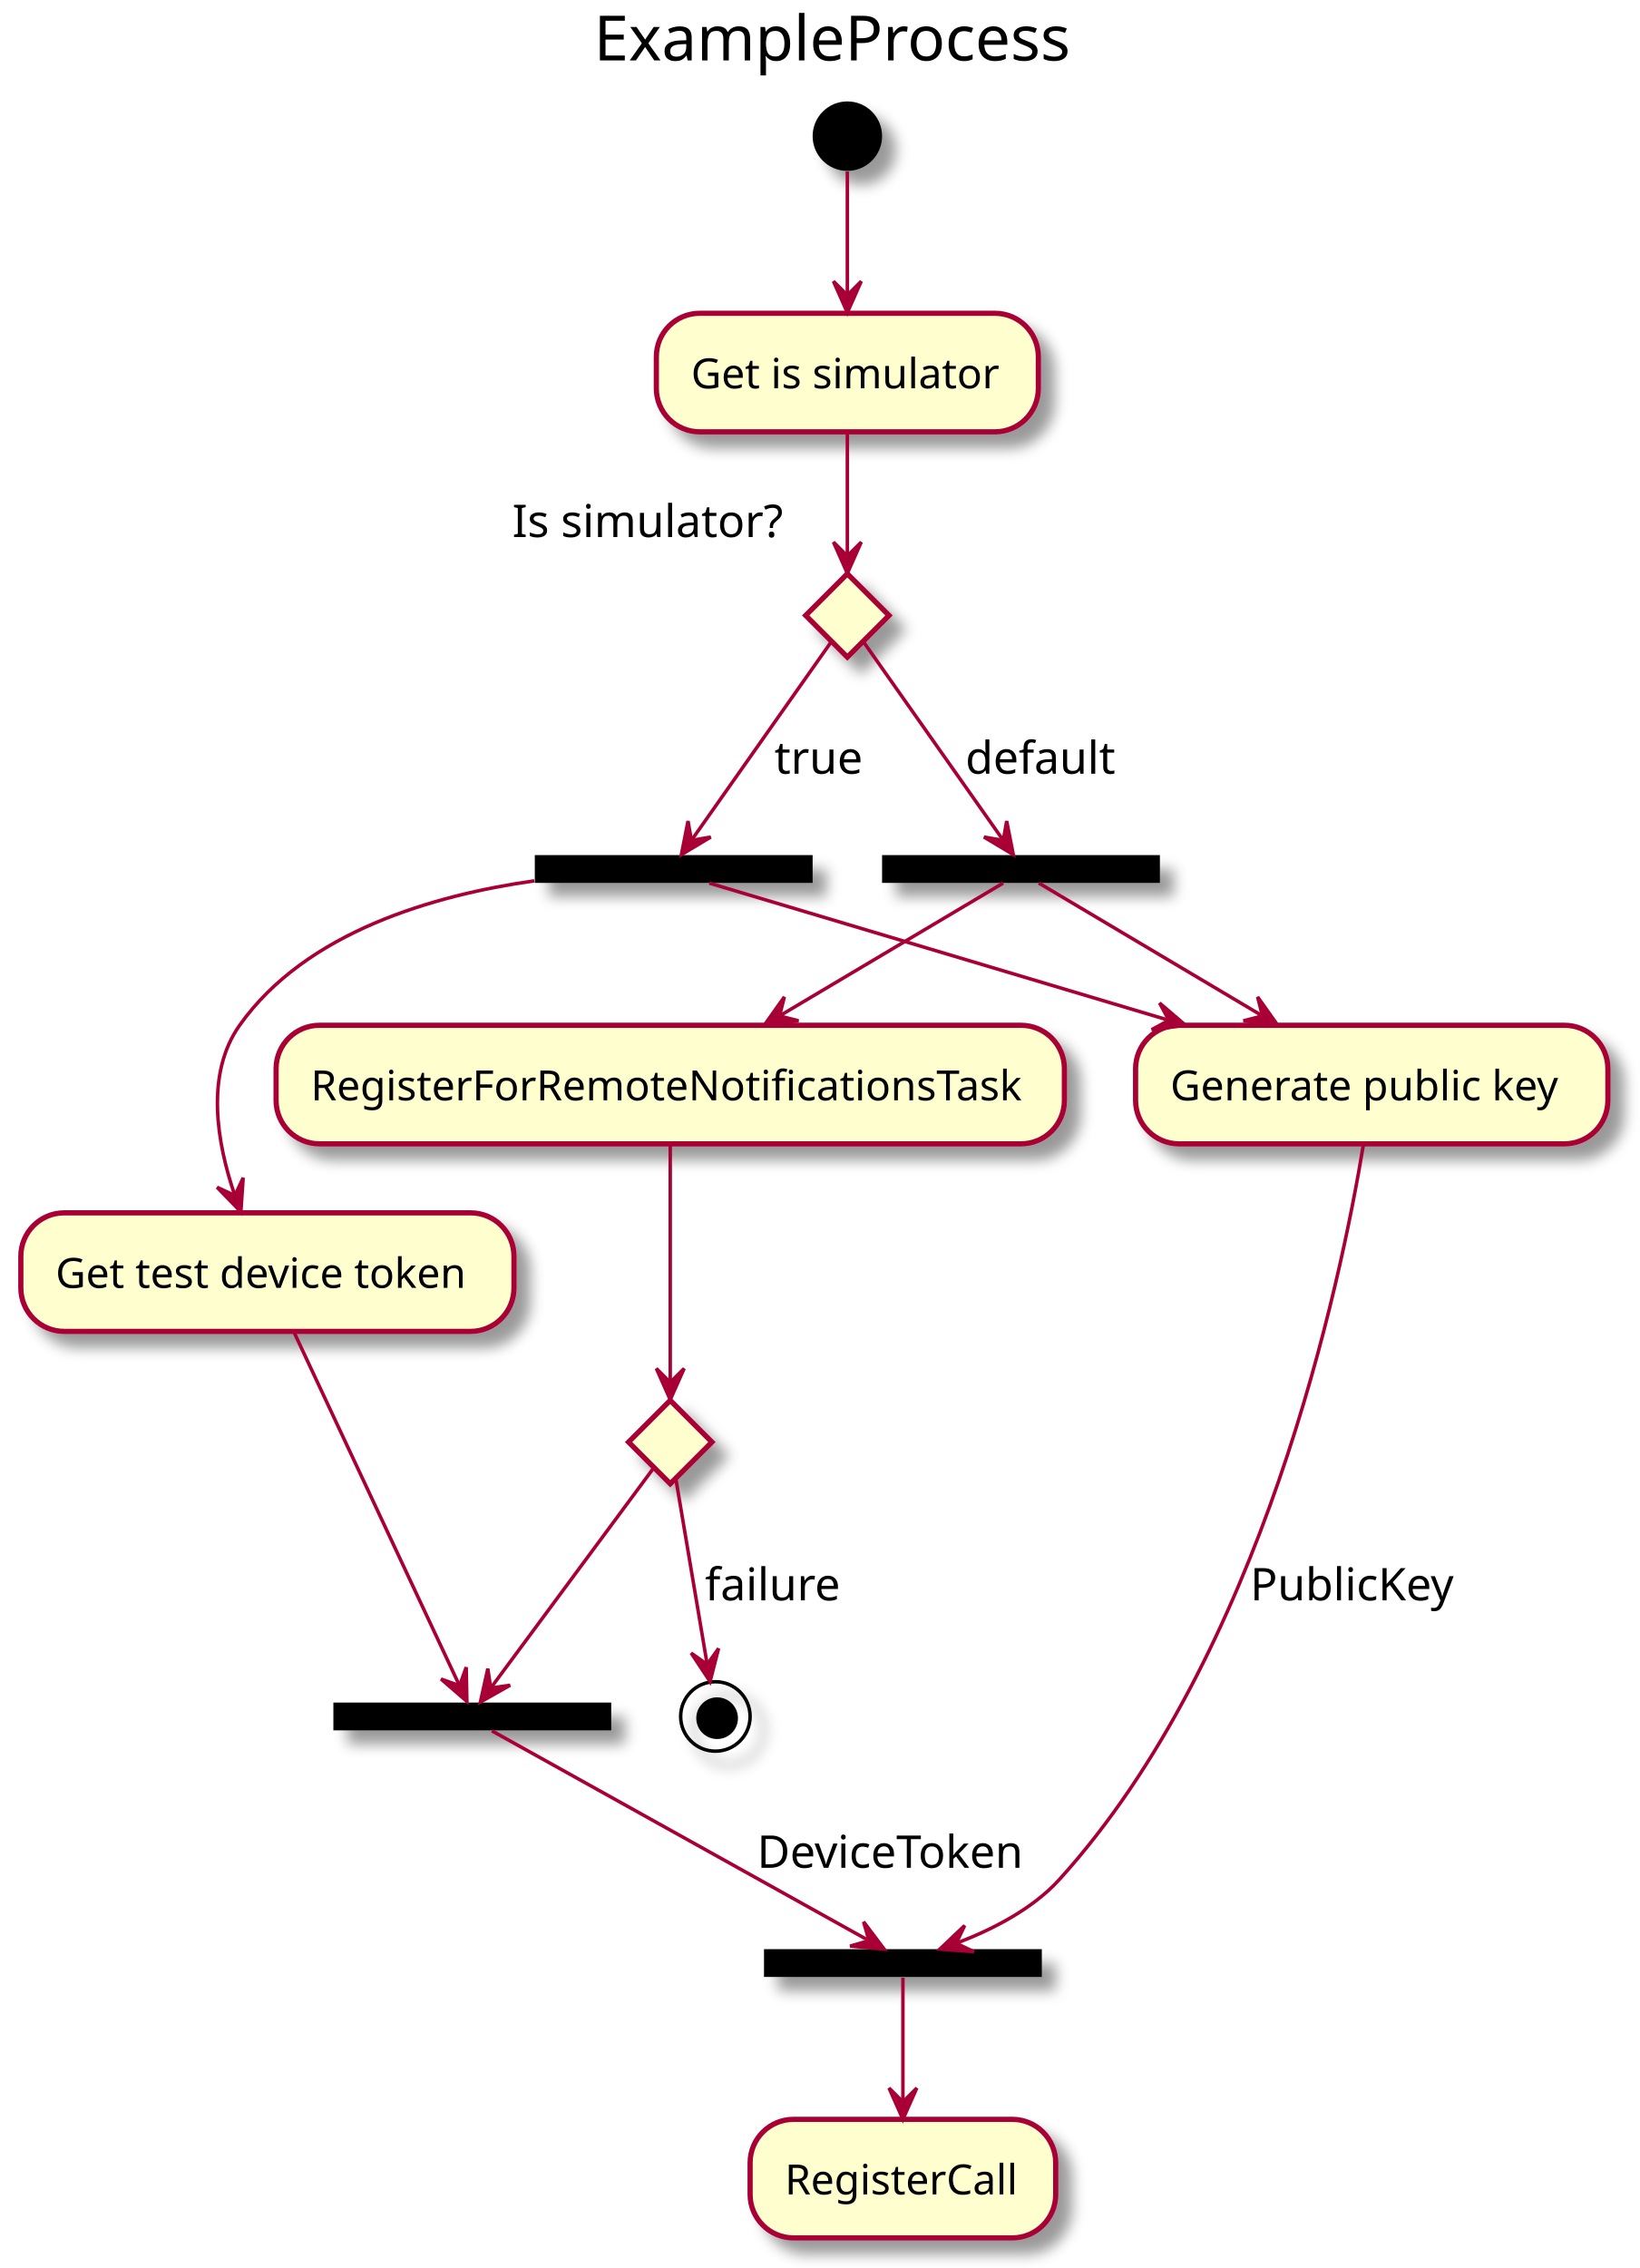
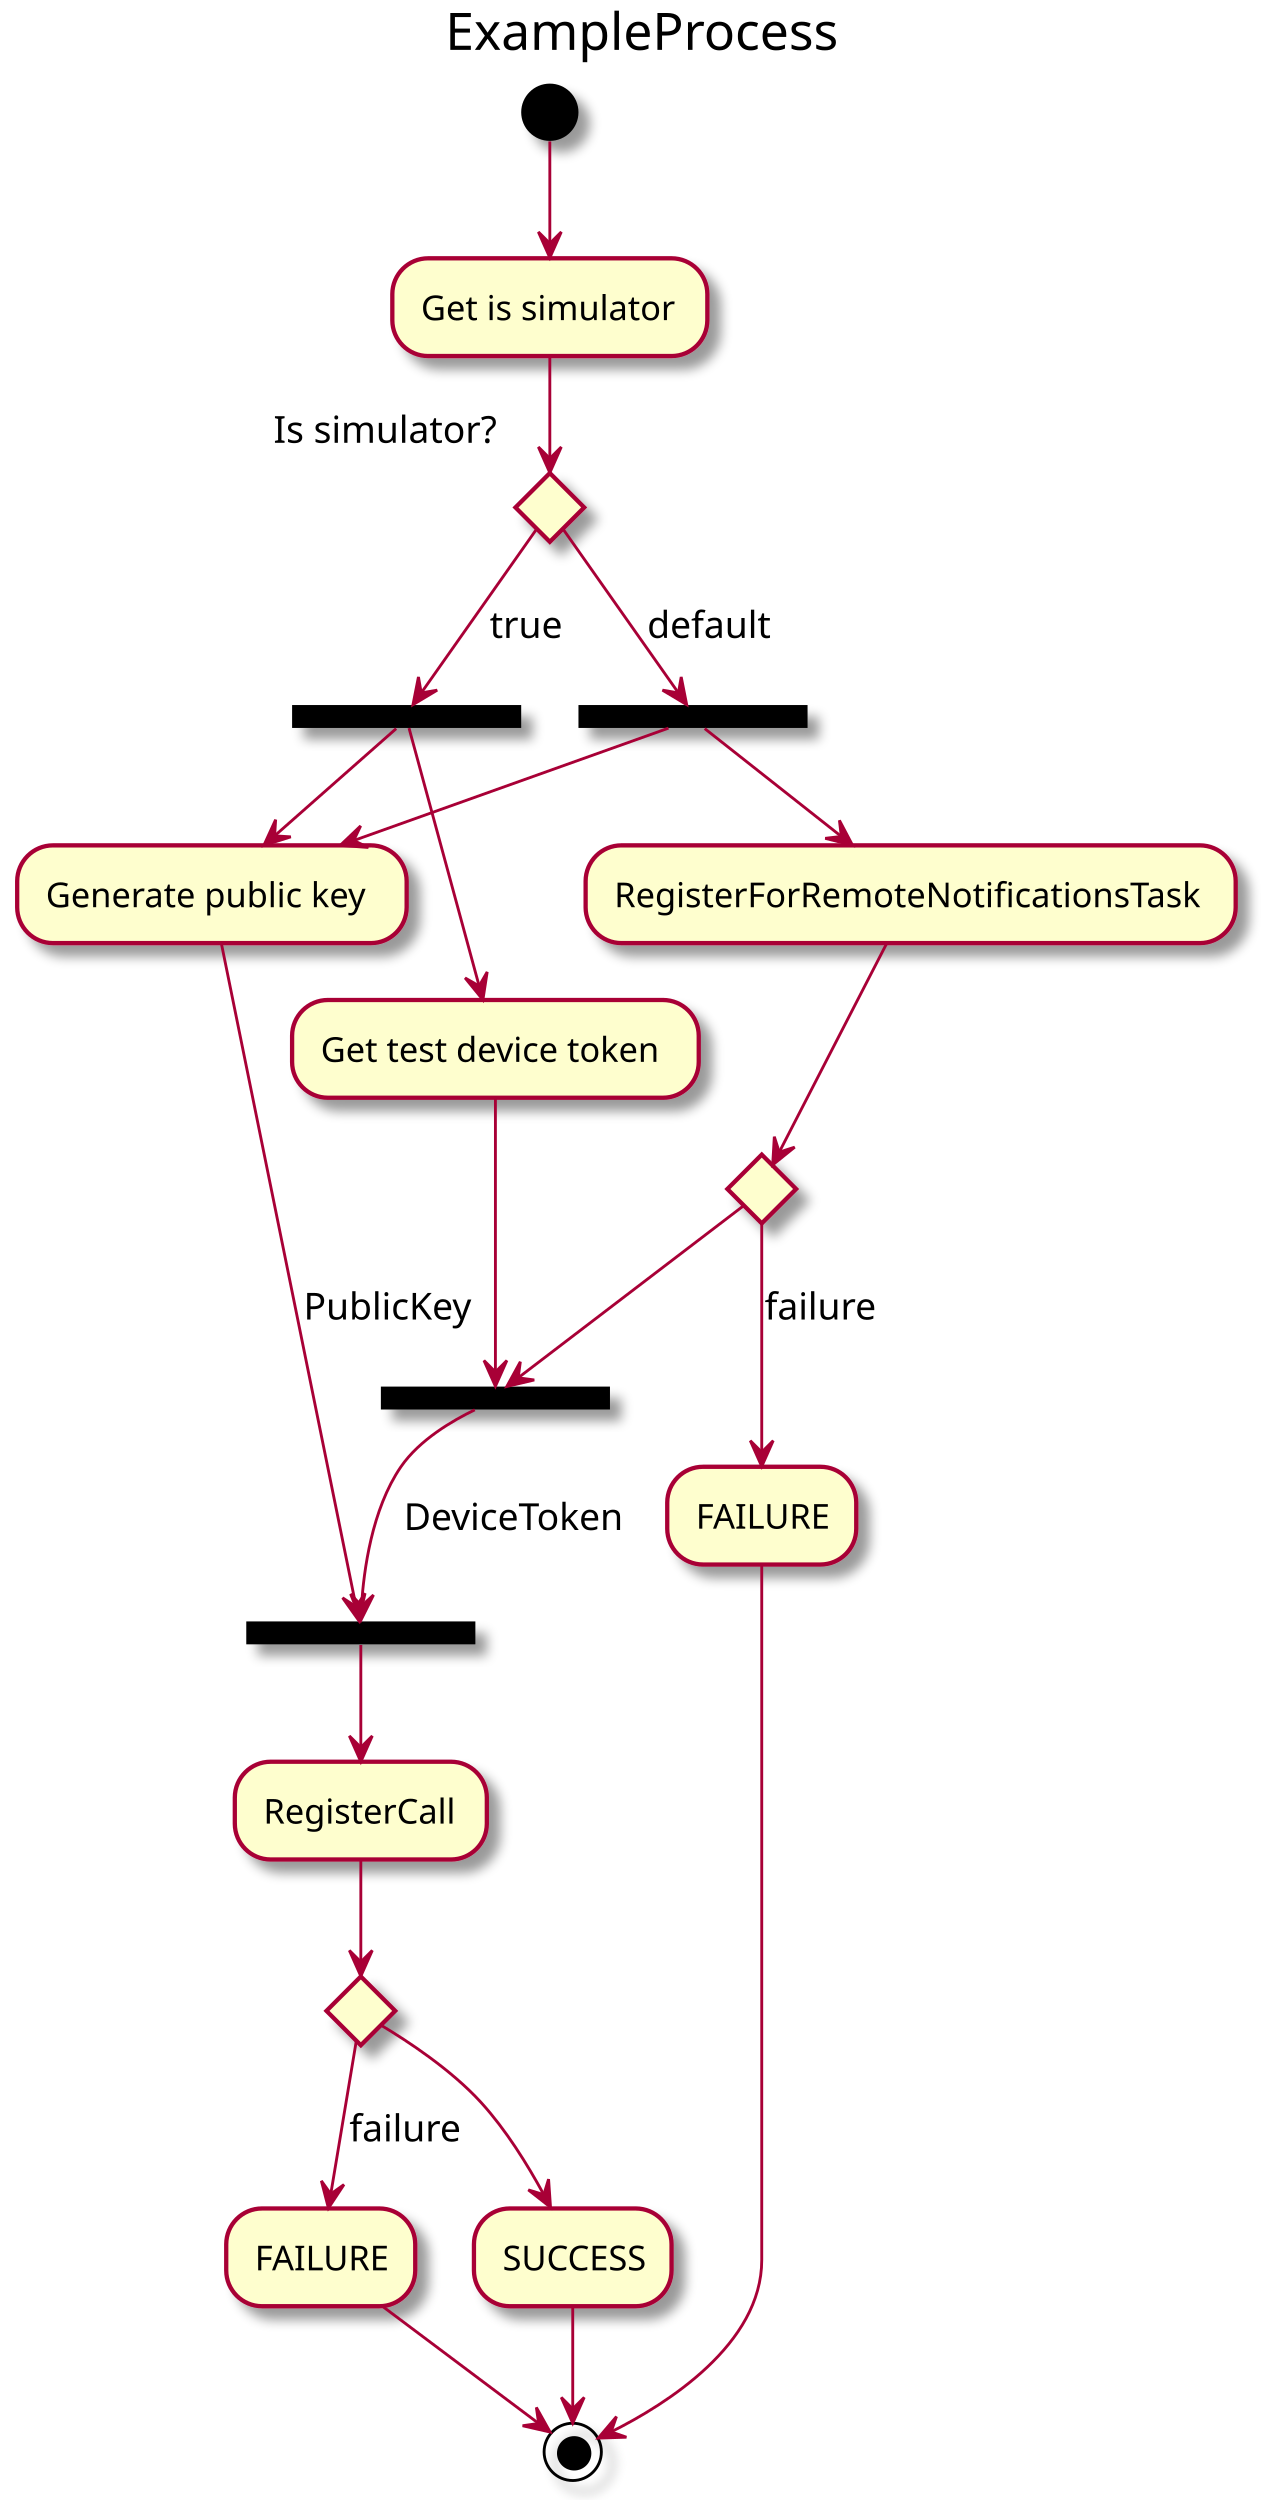
- <svg xmlns="http://www.w3.org/2000/svg" height="653pt" style="width:472px;height:653px;" version="1.1" viewBox="0 0 472 653" width="472pt">
+ <svg xmlns="http://www.w3.org/2000/svg" height="873pt" style="width:440px;height:873px;" version="1.1" viewBox="0 0 440 873" width="440pt">
  <defs>
    <filter height="300%" id="f1" width="300%" x="-1" y="-1">
      <feGaussianBlur result="blurOut" stdDeviation="2.0" />
      <feColorMatrix in="blurOut" result="blurOut2" type="matrix" values="0 0 0 0 0 0 0 0 0 0 0 0 0 0 0 0 0 0 .4 0" />
      <feOffset dx="4.0" dy="4.0" in="blurOut2" result="blurOut3" />
      <feBlend in="SourceGraphic" in2="blurOut3" mode="normal" />
    </filter>
  </defs>
  <g>
-     <text fill="#000000" font-family="sans-serif" font-size="18" lengthAdjust="spacingAndGlyphs" textLength="139" x="171" y="17.402">ExampleProcess</text>
-     <ellipse cx="244" cy="39.199" fill="#000000" filter="url(#f1)" rx="10" ry="10" style="stroke: none; stroke-width: 1.0;" />
-     <rect fill="#FEFECE" filter="url(#f1)" height="34.133" rx="12.5" ry="12.5" style="stroke: #A80036; stroke-width: 1.5;" width="110" x="189" y="90.199" />
-     <text fill="#000000" font-family="sans-serif" font-size="12" lengthAdjust="spacingAndGlyphs" textLength="90" x="199" y="111.801">Get is simulator</text>
-     <polygon fill="#FEFECE" filter="url(#f1)" points="244,165.199,256,177.199,244,189.199,232,177.199,244,165.199" style="stroke: #A80036; stroke-width: 1.5;" />
-     <rect fill="#000000" filter="url(#f1)" height="8" style="stroke: none; stroke-width: 1.0;" width="80" x="154" y="246.199" />
-     <rect fill="#FEFECE" filter="url(#f1)" height="34.133" rx="12.5" ry="12.5" style="stroke: #A80036; stroke-width: 1.5;" width="136" x="327" y="295.199" />
-     <text fill="#000000" font-family="sans-serif" font-size="12" lengthAdjust="spacingAndGlyphs" textLength="116" x="337" y="316.801">Generate public key</text>
-     <rect fill="#000000" filter="url(#f1)" height="8" style="stroke: none; stroke-width: 1.0;" width="80" x="220" y="561.199" />
-     <rect fill="#FEFECE" filter="url(#f1)" height="34.133" rx="12.5" ry="12.5" style="stroke: #A80036; stroke-width: 1.5;" width="88" x="216" y="610.199" />
-     <text fill="#000000" font-family="sans-serif" font-size="12" lengthAdjust="spacingAndGlyphs" textLength="68" x="226" y="631.801">RegisterCall</text>
-     <rect fill="#FEFECE" filter="url(#f1)" height="34.133" rx="12.5" ry="12.5" style="stroke: #A80036; stroke-width: 1.5;" width="142" x="6" y="349.199" />
-     <text fill="#000000" font-family="sans-serif" font-size="12" lengthAdjust="spacingAndGlyphs" textLength="122" x="16" y="370.801">Get test device token</text>
-     <rect fill="#000000" filter="url(#f1)" height="8" style="stroke: none; stroke-width: 1.0;" width="80" x="96" y="490.199" />
-     <rect fill="#000000" filter="url(#f1)" height="8" style="stroke: none; stroke-width: 1.0;" width="80" x="254" y="246.199" />
-     <rect fill="#FEFECE" filter="url(#f1)" height="34.133" rx="12.5" ry="12.5" style="stroke: #A80036; stroke-width: 1.5;" width="227" x="79.5" y="295.199" />
-     <text fill="#000000" font-family="sans-serif" font-size="12" lengthAdjust="spacingAndGlyphs" textLength="207" x="89.5" y="316.801">RegisterForRemoteNotificationsTask</text>
-     <polygon fill="#FEFECE" filter="url(#f1)" points="193,403.199,205,415.199,193,427.199,181,415.199,193,403.199" style="stroke: #A80036; stroke-width: 1.5;" />
-     <ellipse cx="206" cy="494.199" fill="none" filter="url(#f1)" rx="10" ry="10" style="stroke: #000000; stroke-width: 1.0;" />
-     <ellipse cx="206.5" cy="494.699" fill="#000000" rx="6" ry="6" style="stroke: none; stroke-width: 1.0;" />
-     <path d="M244,49.376 C244,58.468 244,72.726 244,84.684 " fill="none" style="stroke: #A80036; stroke-width: 1.0;" />
-     <polygon fill="#A80036" points="244,89.99,248,80.99,244,84.99,240,80.99,244,89.99" style="stroke: #A80036; stroke-width: 1.0;" />
-     <path d="M244,124.314 C244,135.115 244,149.281 244,160.082 " fill="none" style="stroke: #A80036; stroke-width: 1.0;" />
-     <polygon fill="#A80036" points="244,165.084,248,156.084,244,160.084,240,156.084,244,165.084" style="stroke: #A80036; stroke-width: 1.0;" />
-     <text fill="#000000" font-family="sans-serif" font-size="13" lengthAdjust="spacingAndGlyphs" textLength="80" x="147.5" y="154.625">Is simulator?</text>
-     <path d="M239.386,184.751 C230.084,197.959 209.133,227.71 199.293,241.683 " fill="none" style="stroke: #A80036; stroke-width: 1.0;" />
-     <polygon fill="#A80036" points="196.213,246.057,204.665,241.001,199.091,241.969,198.124,236.395,196.213,246.057" style="stroke: #A80036; stroke-width: 1.0;" />
-     <text fill="#000000" font-family="sans-serif" font-size="13" lengthAdjust="spacingAndGlyphs" textLength="25" x="223" y="222.768">true</text>
-     <path d="M204.244,254.257 C228.249,261.423 289.637,279.747 336.345,293.69 " fill="none" style="stroke: #A80036; stroke-width: 1.0;" />
-     <polygon fill="#A80036" points="341.389,295.196,333.909,288.789,336.598,293.766,331.621,296.454,341.389,295.196" style="stroke: #A80036; stroke-width: 1.0;" />
-     <path d="M392.641,329.345 C385.967,369.781 363.496,476.765 305,541.199 C297.065,549.939 285.041,555.846 275.417,559.483 " fill="none" style="stroke: #A80036; stroke-width: 1.0;" />
-     <polygon fill="#A80036" points="270.638,561.181,280.458,561.936,275.349,559.506,277.779,554.398,270.638,561.181" style="stroke: #A80036; stroke-width: 1.0;" />
-     <text fill="#000000" font-family="sans-serif" font-size="13" lengthAdjust="spacingAndGlyphs" textLength="60" x="360" y="460.768">PublicKey</text>
-     <path d="M260,569.425 C260,576.087 260,591.847 260,605.077 " fill="none" style="stroke: #A80036; stroke-width: 1.0;" />
-     <polygon fill="#A80036" points="260,610.184,264,601.184,260,605.184,256,601.184,260,610.184" style="stroke: #A80036; stroke-width: 1.0;" />
-     <path d="M153.851,253.613 C125.046,257.693 88.079,268.256 69,295.199 C59.029,309.28 62.475,329.095 67.579,344.051 " fill="none" style="stroke: #A80036; stroke-width: 1.0;" />
-     <polygon fill="#A80036" points="69.357,348.921,70.029,339.095,67.642,344.224,62.514,341.838,69.357,348.921" style="stroke: #A80036; stroke-width: 1.0;" />
-     <path d="M84.592,383.413 C97.392,410.747 122.796,465.001 132.299,485.294 " fill="none" style="stroke: #A80036; stroke-width: 1.0;" />
-     <polygon fill="#A80036" points="134.445,489.877,134.252,480.03,132.325,485.349,127.007,483.422,134.445,489.877" style="stroke: #A80036; stroke-width: 1.0;" />
-     <path d="M141.65,498.343 C161.105,509.169 225.478,544.989 250.206,558.75 " fill="none" style="stroke: #A80036; stroke-width: 1.0;" />
-     <polygon fill="#A80036" points="254.598,561.193,248.679,553.322,250.229,558.762,244.789,560.312,254.598,561.193" style="stroke: #A80036; stroke-width: 1.0;" />
-     <text fill="#000000" font-family="sans-serif" font-size="13" lengthAdjust="spacingAndGlyphs" textLength="81" x="218" y="537.768">DeviceToken</text>
-     <path d="M248.614,184.751 C257.916,197.959 278.867,227.71 288.707,241.683 " fill="none" style="stroke: #A80036; stroke-width: 1.0;" />
-     <polygon fill="#A80036" points="291.787,246.057,289.877,236.395,288.909,241.969,283.335,241.001,291.787,246.057" style="stroke: #A80036; stroke-width: 1.0;" />
-     <text fill="#000000" font-family="sans-serif" font-size="13" lengthAdjust="spacingAndGlyphs" textLength="44" x="278" y="222.768">default</text>
-     <path d="M299.147,254.257 C310.83,261.197 340.134,278.605 363.29,292.361 " fill="none" style="stroke: #A80036; stroke-width: 1.0;" />
-     <polygon fill="#A80036" points="367.832,295.06,362.135,287.026,363.533,292.508,358.051,293.905,367.832,295.06" style="stroke: #A80036; stroke-width: 1.0;" />
-     <path d="M288.853,254.257 C277.17,261.197 247.866,278.605 224.71,292.361 " fill="none" style="stroke: #A80036; stroke-width: 1.0;" />
-     <polygon fill="#A80036" points="220.168,295.06,229.949,293.905,224.467,292.508,225.865,287.026,220.168,295.06" style="stroke: #A80036; stroke-width: 1.0;" />
-     <path d="M193,329.426 C193,348.124 193,378.691 193,397.56 " fill="none" style="stroke: #A80036; stroke-width: 1.0;" />
-     <polygon fill="#A80036" points="193,403.015,197,394.015,193,398.015,189,394.015,193,403.015" style="stroke: #A80036; stroke-width: 1.0;" />
-     <text fill="#000000" font-family="sans-serif" font-size="13" lengthAdjust="spacingAndGlyphs" textLength="0" x="192.175" y="392.528" />
-     <path d="M188.14,422.764 C177.594,437.01 152.665,470.686 141.535,485.722 " fill="none" style="stroke: #A80036; stroke-width: 1.0;" />
-     <polygon fill="#A80036" points="138.33,490.052,146.9,485.2,141.305,486.034,140.471,480.439,138.33,490.052" style="stroke: #A80036; stroke-width: 1.0;" />
-     <path d="M194.594,425.641 C196.84,438.946 200.956,463.32 203.58,478.867 " fill="none" style="stroke: #A80036; stroke-width: 1.0;" />
-     <polygon fill="#A80036" points="204.474,484.159,206.919,474.619,203.641,479.229,199.031,475.951,204.474,484.159" style="stroke: #A80036; stroke-width: 1.0;" />
-     <text fill="#000000" font-family="sans-serif" font-size="13" lengthAdjust="spacingAndGlyphs" textLength="40" x="203" y="460.768">failure</text>
+     <text fill="#000000" font-family="sans-serif" font-size="18" lengthAdjust="spacingAndGlyphs" textLength="139" x="155.5" y="17.402">ExampleProcess</text>
+     <ellipse cx="192" cy="39.199" fill="#000000" filter="url(#f1)" rx="10" ry="10" style="stroke: none; stroke-width: 1.0;" />
+     <rect fill="#FEFECE" filter="url(#f1)" height="34.133" rx="12.5" ry="12.5" style="stroke: #A80036; stroke-width: 1.5;" width="110" x="137" y="90.199" />
+     <text fill="#000000" font-family="sans-serif" font-size="12" lengthAdjust="spacingAndGlyphs" textLength="90" x="147" y="111.801">Get is simulator</text>
+     <polygon fill="#FEFECE" filter="url(#f1)" points="192,165.199,204,177.199,192,189.199,180,177.199,192,165.199" style="stroke: #A80036; stroke-width: 1.5;" />
+     <rect fill="#000000" filter="url(#f1)" height="8" style="stroke: none; stroke-width: 1.0;" width="80" x="102" y="246.199" />
+     <rect fill="#FEFECE" filter="url(#f1)" height="34.133" rx="12.5" ry="12.5" style="stroke: #A80036; stroke-width: 1.5;" width="136" x="6" y="295.199" />
+     <text fill="#000000" font-family="sans-serif" font-size="12" lengthAdjust="spacingAndGlyphs" textLength="116" x="16" y="316.801">Generate public key</text>
+     <rect fill="#000000" filter="url(#f1)" height="8" style="stroke: none; stroke-width: 1.0;" width="80" x="86" y="566.199" />
+     <rect fill="#FEFECE" filter="url(#f1)" height="34.133" rx="12.5" ry="12.5" style="stroke: #A80036; stroke-width: 1.5;" width="88" x="82" y="615.199" />
+     <text fill="#000000" font-family="sans-serif" font-size="12" lengthAdjust="spacingAndGlyphs" textLength="68" x="92" y="636.801">RegisterCall</text>
+     <polygon fill="#FEFECE" filter="url(#f1)" points="126,690.199,138,702.199,126,714.199,114,702.199,126,690.199" style="stroke: #A80036; stroke-width: 1.5;" />
+     <rect fill="#FEFECE" filter="url(#f1)" height="34.133" rx="12.5" ry="12.5" style="stroke: #A80036; stroke-width: 1.5;" width="69" x="165.5" y="771.199" />
+     <text fill="#000000" font-family="sans-serif" font-size="12" lengthAdjust="spacingAndGlyphs" textLength="49" x="175.5" y="792.801">SUCCESS</text>
+     <ellipse cx="200" cy="856.199" fill="none" filter="url(#f1)" rx="10" ry="10" style="stroke: #000000; stroke-width: 1.0;" />
+     <ellipse cx="200.5" cy="856.699" fill="#000000" rx="6" ry="6" style="stroke: none; stroke-width: 1.0;" />
+     <rect fill="#FEFECE" filter="url(#f1)" height="34.133" rx="12.5" ry="12.5" style="stroke: #A80036; stroke-width: 1.5;" width="66" x="79" y="771.199" />
+     <text fill="#000000" font-family="sans-serif" font-size="12" lengthAdjust="spacingAndGlyphs" textLength="46" x="89" y="792.801">FAILURE</text>
+     <rect fill="#FEFECE" filter="url(#f1)" height="34.133" rx="12.5" ry="12.5" style="stroke: #A80036; stroke-width: 1.5;" width="142" x="102" y="349.199" />
+     <text fill="#000000" font-family="sans-serif" font-size="12" lengthAdjust="spacingAndGlyphs" textLength="122" x="112" y="370.801">Get test device token</text>
+     <rect fill="#000000" filter="url(#f1)" height="8" style="stroke: none; stroke-width: 1.0;" width="80" x="133" y="484.199" />
+     <rect fill="#000000" filter="url(#f1)" height="8" style="stroke: none; stroke-width: 1.0;" width="80" x="202" y="246.199" />
+     <rect fill="#FEFECE" filter="url(#f1)" height="34.133" rx="12.5" ry="12.5" style="stroke: #A80036; stroke-width: 1.5;" width="227" x="204.5" y="295.199" />
+     <text fill="#000000" font-family="sans-serif" font-size="12" lengthAdjust="spacingAndGlyphs" textLength="207" x="214.5" y="316.801">RegisterForRemoteNotificationsTask</text>
+     <polygon fill="#FEFECE" filter="url(#f1)" points="266,403.199,278,415.199,266,427.199,254,415.199,266,403.199" style="stroke: #A80036; stroke-width: 1.5;" />
+     <rect fill="#FEFECE" filter="url(#f1)" height="34.133" rx="12.5" ry="12.5" style="stroke: #A80036; stroke-width: 1.5;" width="66" x="233" y="512.199" />
+     <text fill="#000000" font-family="sans-serif" font-size="12" lengthAdjust="spacingAndGlyphs" textLength="46" x="243" y="533.801">FAILURE</text>
+     <path d="M192,49.376 C192,58.468 192,72.726 192,84.684 " fill="none" style="stroke: #A80036; stroke-width: 1.0;" />
+     <polygon fill="#A80036" points="192,89.99,196,80.99,192,84.99,188,80.99,192,89.99" style="stroke: #A80036; stroke-width: 1.0;" />
+     <path d="M192,124.314 C192,135.115 192,149.281 192,160.082 " fill="none" style="stroke: #A80036; stroke-width: 1.0;" />
+     <polygon fill="#A80036" points="192,165.084,196,156.084,192,160.084,188,156.084,192,165.084" style="stroke: #A80036; stroke-width: 1.0;" />
+     <text fill="#000000" font-family="sans-serif" font-size="13" lengthAdjust="spacingAndGlyphs" textLength="80" x="95.5" y="154.625">Is simulator?</text>
+     <path d="M187.386,184.751 C178.084,197.959 157.133,227.71 147.293,241.683 " fill="none" style="stroke: #A80036; stroke-width: 1.0;" />
+     <polygon fill="#A80036" points="144.213,246.057,152.665,241.001,147.091,241.969,146.124,236.395,144.213,246.057" style="stroke: #A80036; stroke-width: 1.0;" />
+     <text fill="#000000" font-family="sans-serif" font-size="13" lengthAdjust="spacingAndGlyphs" textLength="25" x="171" y="222.768">true</text>
+     <path d="M138.344,254.425 C130.46,261.381 111.331,278.26 95.966,291.817 " fill="none" style="stroke: #A80036; stroke-width: 1.0;" />
+     <polygon fill="#A80036" points="92.15,295.184,101.545,292.228,95.899,291.876,96.251,286.23,92.15,295.184" style="stroke: #A80036; stroke-width: 1.0;" />
+     <path d="M77.253,329.213 C87.174,378.054 116.824,524.025 124.283,560.744 " fill="none" style="stroke: #A80036; stroke-width: 1.0;" />
+     <polygon fill="#A80036" points="125.346,565.98,127.474,556.364,124.35,561.08,119.634,557.957,125.346,565.98" style="stroke: #A80036; stroke-width: 1.0;" />
+     <text fill="#000000" font-family="sans-serif" font-size="13" lengthAdjust="spacingAndGlyphs" textLength="60" x="106" y="460.768">PublicKey</text>
+     <path d="M126,574.425 C126,581.086 126,596.847 126,610.077 " fill="none" style="stroke: #A80036; stroke-width: 1.0;" />
+     <polygon fill="#A80036" points="126,615.184,130,606.184,126,610.184,122,606.184,126,615.184" style="stroke: #A80036; stroke-width: 1.0;" />
+     <path d="M126,649.314 C126,660.115 126,674.281 126,685.082 " fill="none" style="stroke: #A80036; stroke-width: 1.0;" />
+     <polygon fill="#A80036" points="126,690.084,130,681.084,126,685.084,122,681.084,126,690.084" style="stroke: #A80036; stroke-width: 1.0;" />
+     <text fill="#000000" font-family="sans-serif" font-size="13" lengthAdjust="spacingAndGlyphs" textLength="0" x="125.175" y="679.625" />
+     <path d="M133.207,707.3 C142.15,712.644 157.5,722.678 168,734.199 C176.664,743.706 184.221,755.906 189.812,766.205 " fill="none" style="stroke: #A80036; stroke-width: 1.0;" />
+     <polygon fill="#A80036" points="192.24,770.786,191.56,760.961,189.899,766.368,184.491,764.707,192.24,770.786" style="stroke: #A80036; stroke-width: 1.0;" />
+     <path d="M200,805.514 C200,816.436 200,830.668 200,841.098 " fill="none" style="stroke: #A80036; stroke-width: 1.0;" />
+     <polygon fill="#A80036" points="200,846.169,204,837.169,200,841.169,196,837.169,200,846.169" style="stroke: #A80036; stroke-width: 1.0;" />
+     <path d="M124.394,712.835 C122.246,725.723 118.379,748.926 115.534,765.998 " fill="none" style="stroke: #A80036; stroke-width: 1.0;" />
+     <polygon fill="#A80036" points="114.686,771.081,120.111,762.861,115.508,766.149,112.22,761.546,114.686,771.081" style="stroke: #A80036; stroke-width: 1.0;" />
+     <text fill="#000000" font-family="sans-serif" font-size="13" lengthAdjust="spacingAndGlyphs" textLength="40" x="122" y="747.768">failure</text>
+     <path d="M133.753,805.514 C150.764,818.272 173.795,835.545 187.738,846.003 " fill="none" style="stroke: #A80036; stroke-width: 1.0;" />
+     <polygon fill="#A80036" points="192.096,849.271,187.296,840.671,188.096,846.271,182.496,847.071,192.096,849.271" style="stroke: #A80036; stroke-width: 1.0;" />
+     <path d="M142.829,254.248 C146.256,266.848 159.493,315.529 167.249,344.05 " fill="none" style="stroke: #A80036; stroke-width: 1.0;" />
+     <polygon fill="#A80036" points="168.63,349.128,170.126,339.394,167.317,344.304,162.407,341.494,168.63,349.128" style="stroke: #A80036; stroke-width: 1.0;" />
+     <path d="M173,383.383 C173,409.356 173,459.417 173,479.032 " fill="none" style="stroke: #A80036; stroke-width: 1.0;" />
+     <polygon fill="#A80036" points="173,484.082,177,475.082,173,479.082,169,475.082,173,484.082" style="stroke: #A80036; stroke-width: 1.0;" />
+     <path d="M165.788,492.317 C158.201,495.973 146.481,502.756 140,512.199 C129.787,527.08 127.004,548.656 126.259,560.538 " fill="none" style="stroke: #A80036; stroke-width: 1.0;" />
+     <polygon fill="#A80036" points="126.027,565.782,130.422,556.968,126.248,560.787,122.429,556.614,126.027,565.782" style="stroke: #A80036; stroke-width: 1.0;" />
+     <text fill="#000000" font-family="sans-serif" font-size="13" lengthAdjust="spacingAndGlyphs" textLength="81" x="141" y="534.268">DeviceToken</text>
+     <path d="M196.614,184.751 C205.916,197.959 226.867,227.71 236.707,241.683 " fill="none" style="stroke: #A80036; stroke-width: 1.0;" />
+     <polygon fill="#A80036" points="239.787,246.057,237.876,236.395,236.909,241.969,231.335,241.001,239.787,246.057" style="stroke: #A80036; stroke-width: 1.0;" />
+     <text fill="#000000" font-family="sans-serif" font-size="13" lengthAdjust="spacingAndGlyphs" textLength="44" x="226" y="222.768">default</text>
+     <path d="M233.438,254.257 C213.536,261.365 162.893,279.451 123.976,293.35 " fill="none" style="stroke: #A80036; stroke-width: 1.0;" />
+     <polygon fill="#A80036" points="118.809,295.196,128.63,295.937,123.518,293.515,125.94,288.402,118.809,295.196" style="stroke: #A80036; stroke-width: 1.0;" />
+     <path d="M246.086,254.425 C254.897,261.381 276.277,278.26 293.449,291.817 " fill="none" style="stroke: #A80036; stroke-width: 1.0;" />
+     <polygon fill="#A80036" points="297.715,295.184,293.128,286.469,293.79,292.087,288.172,292.748,297.715,295.184" style="stroke: #A80036; stroke-width: 1.0;" />
+     <path d="M309.645,329.426 C299.201,349.713 281.564,383.969 272.228,402.102 " fill="none" style="stroke: #A80036; stroke-width: 1.0;" />
+     <polygon fill="#A80036" points="269.828,406.763,277.504,400.592,272.116,402.318,270.391,396.93,269.828,406.763" style="stroke: #A80036; stroke-width: 1.0;" />
+     <text fill="#000000" font-family="sans-serif" font-size="13" lengthAdjust="spacingAndGlyphs" textLength="0" x="271.222" y="392.299" />
+     <path d="M259.608,421.079 C243.113,433.672 199.142,467.241 180.999,481.092 " fill="none" style="stroke: #A80036; stroke-width: 1.0;" />
+     <polygon fill="#A80036" points="176.976,484.164,186.557,481.882,180.95,481.13,181.702,475.523,176.976,484.164" style="stroke: #A80036; stroke-width: 1.0;" />
+     <path d="M266,427.347 C266,445.866 266,483.268 266,506.953 " fill="none" style="stroke: #A80036; stroke-width: 1.0;" />
+     <polygon fill="#A80036" points="266,512.078,270,503.078,266,507.078,262,503.078,266,512.078" style="stroke: #A80036; stroke-width: 1.0;" />
+     <text fill="#000000" font-family="sans-serif" font-size="13" lengthAdjust="spacingAndGlyphs" textLength="40" x="267" y="460.768">failure</text>
+     <path d="M266,546.243 C266,559.188 266,577.866 266,594.199 C266,594.199 266,594.199 266,789.199 C266,818.628 232.785,839.518 213.48,849.174 " fill="none" style="stroke: #A80036; stroke-width: 1.0;" />
+     <polygon fill="#A80036" points="208.901,851.385,218.745,851.073,213.404,849.211,215.266,843.869,208.901,851.385" style="stroke: #A80036; stroke-width: 1.0;" />
  </g>
</svg>
